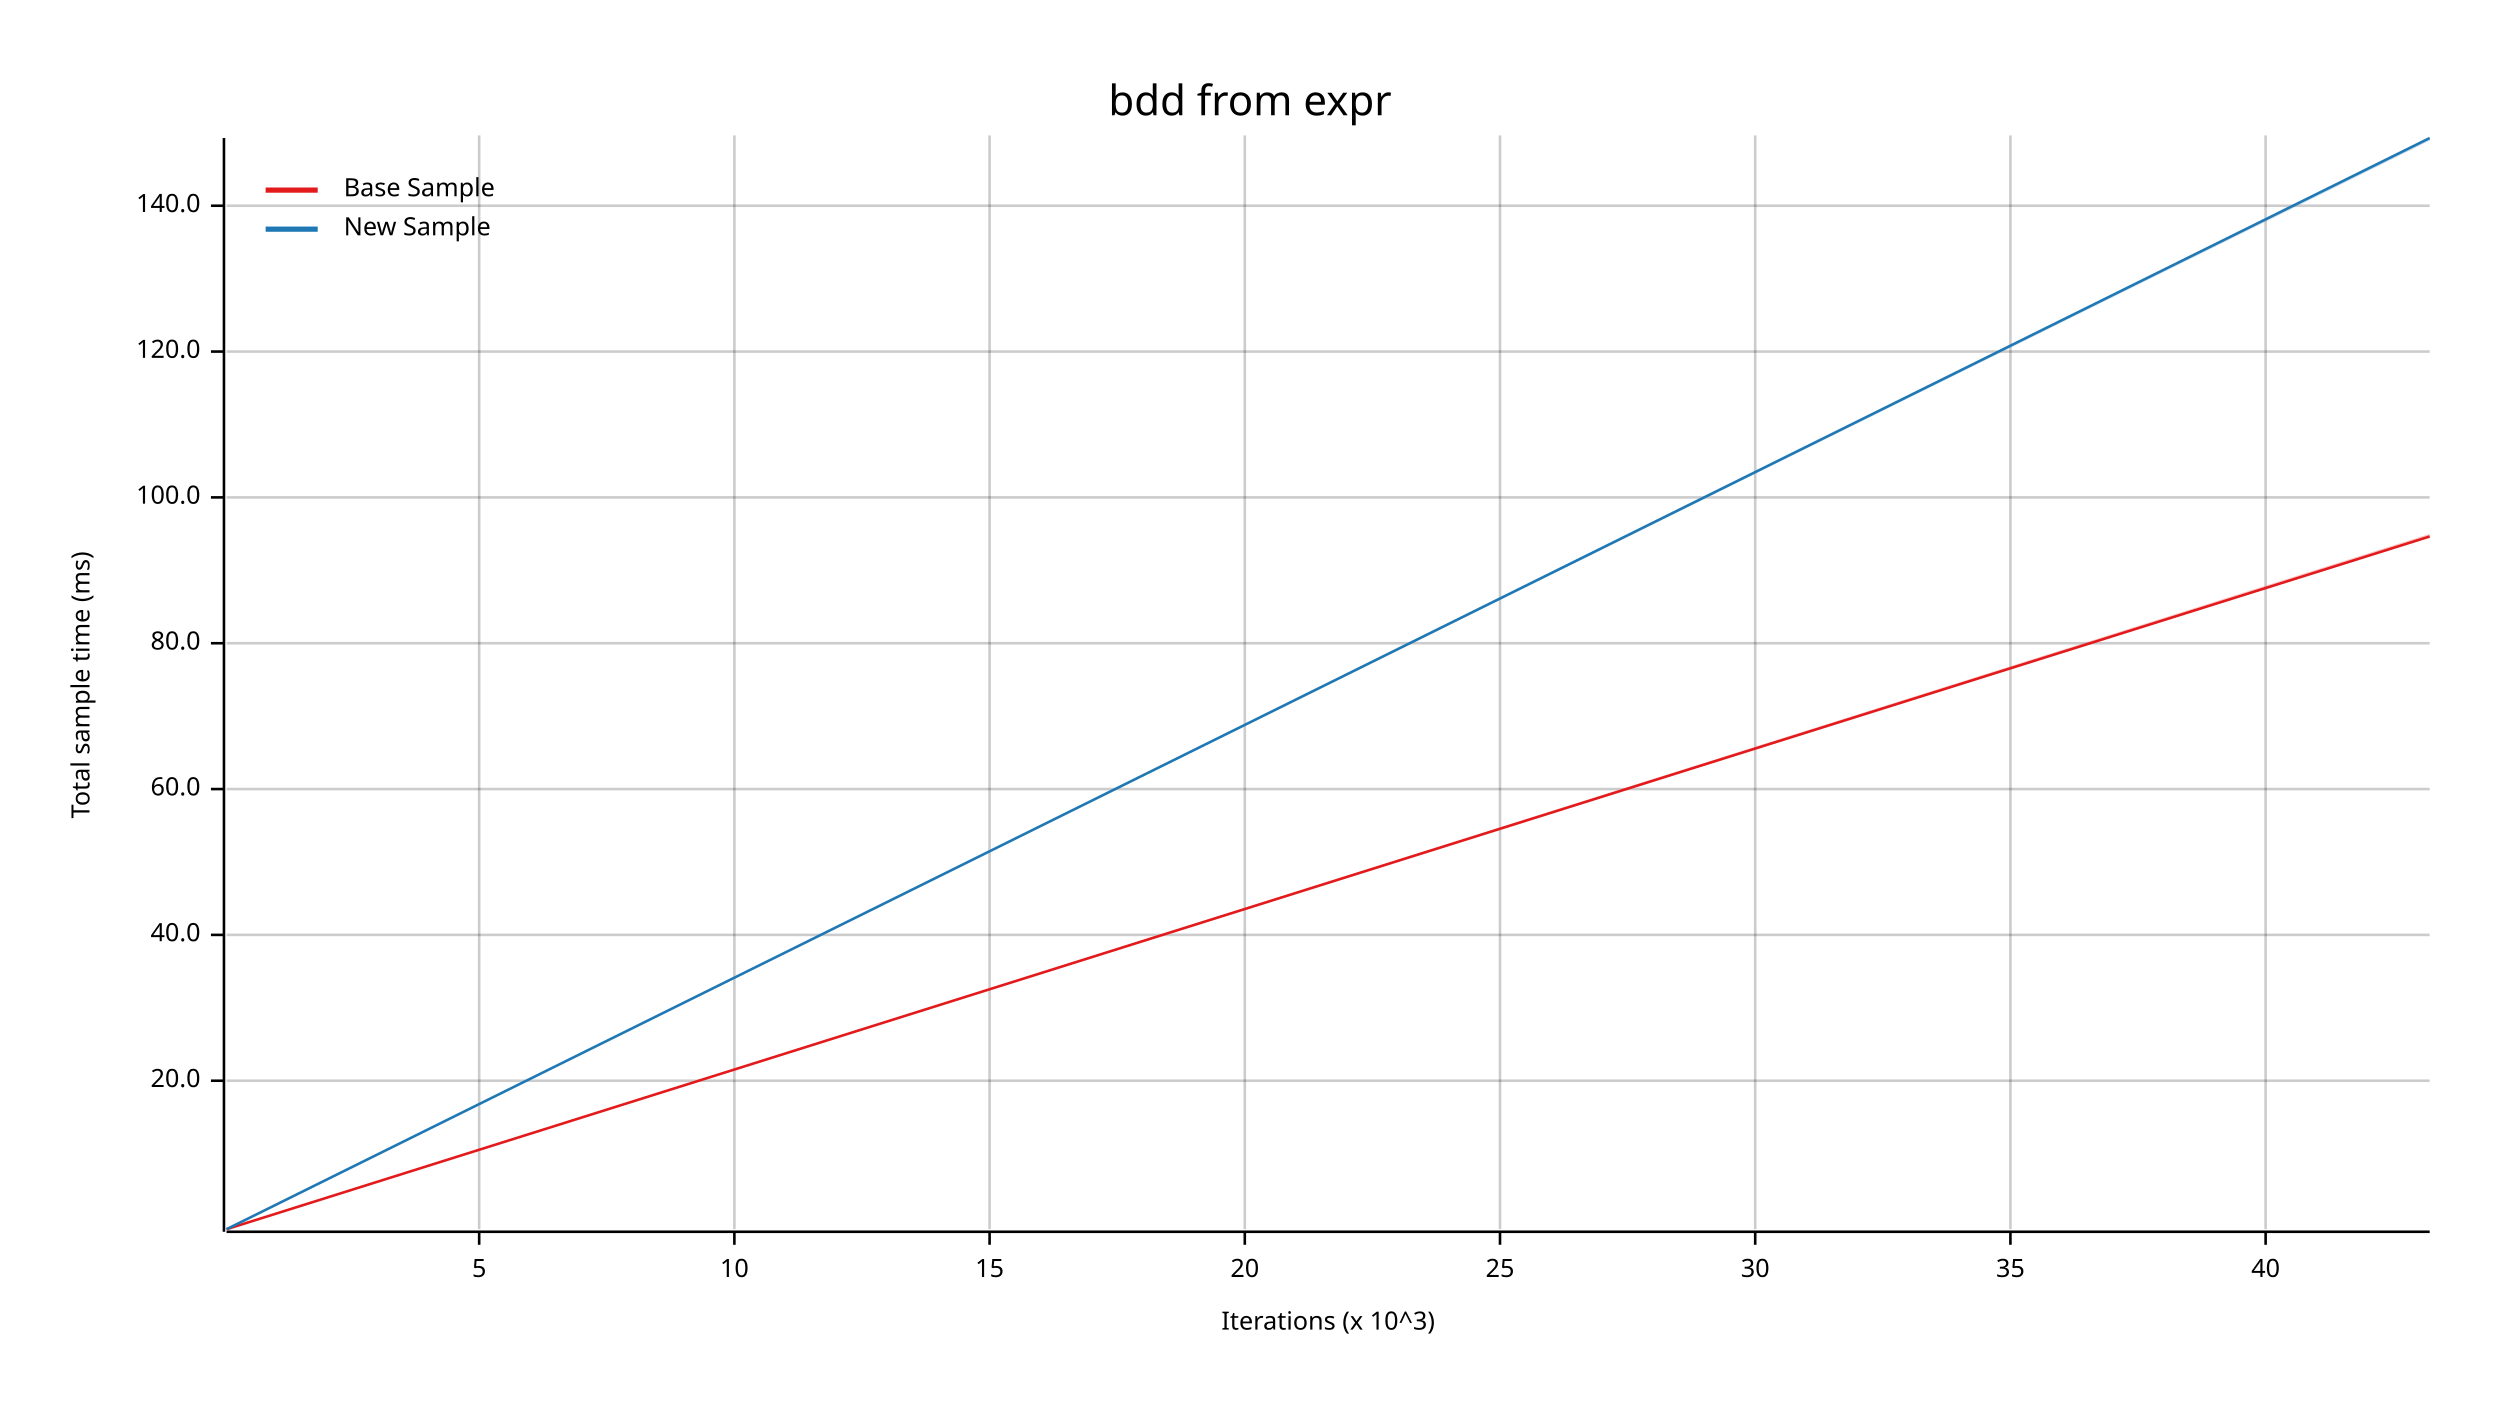
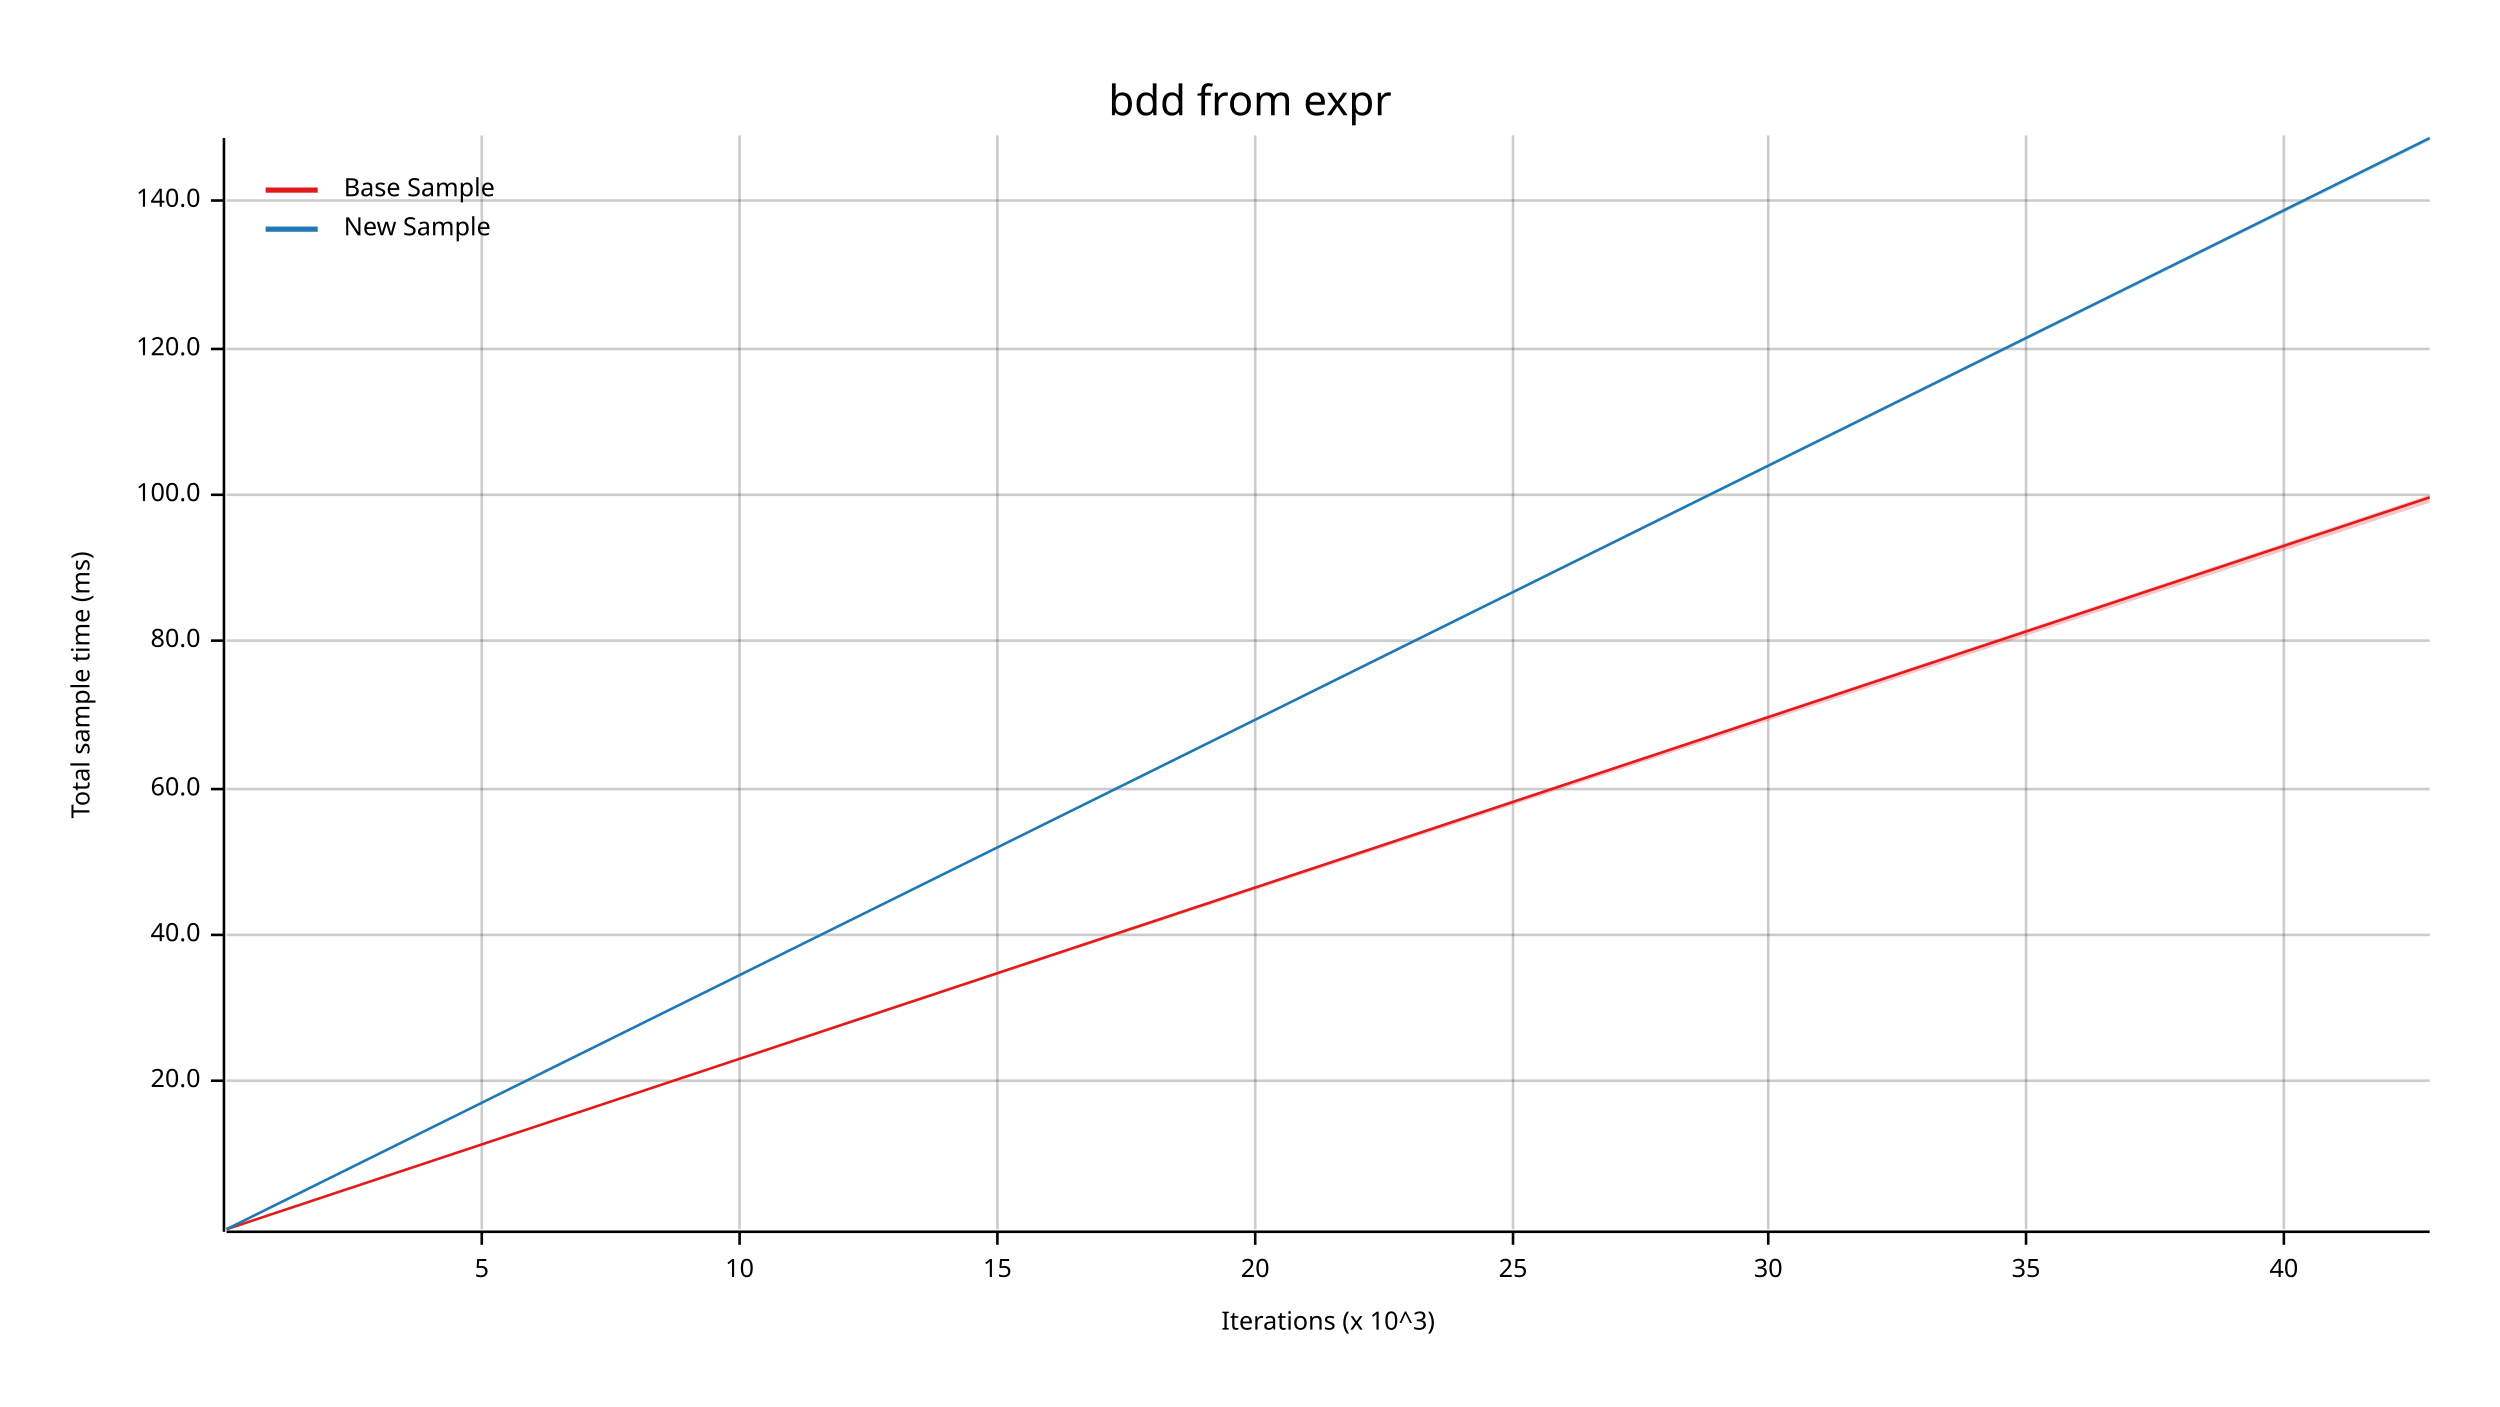
<svg xmlns="http://www.w3.org/2000/svg" width="960" height="540" viewBox="0 0 960 540">
  <text x="480" y="32" dy="0.76em" text-anchor="middle" font-family="sans-serif" font-size="16.129" opacity="1" fill="#000000">
bdd from expr
</text>
  <text x="27" y="263" dy="0.76em" text-anchor="middle" font-family="sans-serif" font-size="9.677" opacity="1" fill="#000000" transform="rotate(270, 27, 263)">
Total sample time (ms)
</text>
  <text x="510" y="513" dy="-0.5ex" text-anchor="middle" font-family="sans-serif" font-size="9.677" opacity="1" fill="#000000">
Iterations (x 10^3)
</text>
-   <line opacity="0.2" stroke="#000000" stroke-width="1" x1="184" y1="472" x2="184" y2="52" />
-   <line opacity="0.2" stroke="#000000" stroke-width="1" x1="282" y1="472" x2="282" y2="52" />
-   <line opacity="0.2" stroke="#000000" stroke-width="1" x1="380" y1="472" x2="380" y2="52" />
-   <line opacity="0.2" stroke="#000000" stroke-width="1" x1="478" y1="472" x2="478" y2="52" />
-   <line opacity="0.2" stroke="#000000" stroke-width="1" x1="576" y1="472" x2="576" y2="52" />
-   <line opacity="0.2" stroke="#000000" stroke-width="1" x1="674" y1="472" x2="674" y2="52" />
-   <line opacity="0.2" stroke="#000000" stroke-width="1" x1="772" y1="472" x2="772" y2="52" />
-   <line opacity="0.2" stroke="#000000" stroke-width="1" x1="870" y1="472" x2="870" y2="52" />
+   <line opacity="0.2" stroke="#000000" stroke-width="1" x1="185" y1="472" x2="185" y2="52" />
+   <line opacity="0.2" stroke="#000000" stroke-width="1" x1="284" y1="472" x2="284" y2="52" />
+   <line opacity="0.2" stroke="#000000" stroke-width="1" x1="383" y1="472" x2="383" y2="52" />
+   <line opacity="0.2" stroke="#000000" stroke-width="1" x1="482" y1="472" x2="482" y2="52" />
+   <line opacity="0.2" stroke="#000000" stroke-width="1" x1="581" y1="472" x2="581" y2="52" />
+   <line opacity="0.2" stroke="#000000" stroke-width="1" x1="679" y1="472" x2="679" y2="52" />
+   <line opacity="0.2" stroke="#000000" stroke-width="1" x1="778" y1="472" x2="778" y2="52" />
+   <line opacity="0.2" stroke="#000000" stroke-width="1" x1="877" y1="472" x2="877" y2="52" />
  <line opacity="0.2" stroke="#000000" stroke-width="1" x1="87" y1="415" x2="933" y2="415" />
  <line opacity="0.2" stroke="#000000" stroke-width="1" x1="87" y1="359" x2="933" y2="359" />
  <line opacity="0.2" stroke="#000000" stroke-width="1" x1="87" y1="303" x2="933" y2="303" />
-   <line opacity="0.2" stroke="#000000" stroke-width="1" x1="87" y1="247" x2="933" y2="247" />
-   <line opacity="0.2" stroke="#000000" stroke-width="1" x1="87" y1="191" x2="933" y2="191" />
-   <line opacity="0.2" stroke="#000000" stroke-width="1" x1="87" y1="135" x2="933" y2="135" />
-   <line opacity="0.2" stroke="#000000" stroke-width="1" x1="87" y1="79" x2="933" y2="79" />
+   <line opacity="0.2" stroke="#000000" stroke-width="1" x1="87" y1="246" x2="933" y2="246" />
+   <line opacity="0.2" stroke="#000000" stroke-width="1" x1="87" y1="190" x2="933" y2="190" />
+   <line opacity="0.2" stroke="#000000" stroke-width="1" x1="87" y1="134" x2="933" y2="134" />
+   <line opacity="0.2" stroke="#000000" stroke-width="1" x1="87" y1="77" x2="933" y2="77" />
  <polyline fill="none" opacity="1" stroke="#000000" stroke-width="1" points="86,53 86,473 " />
  <text x="77" y="415" dy="0.5ex" text-anchor="end" font-family="sans-serif" font-size="9.677" opacity="1" fill="#000000">
20.0
</text>
  <polyline fill="none" opacity="1" stroke="#000000" stroke-width="1" points="81,415 86,415 " />
  <text x="77" y="359" dy="0.5ex" text-anchor="end" font-family="sans-serif" font-size="9.677" opacity="1" fill="#000000">
40.0
</text>
  <polyline fill="none" opacity="1" stroke="#000000" stroke-width="1" points="81,359 86,359 " />
  <text x="77" y="303" dy="0.5ex" text-anchor="end" font-family="sans-serif" font-size="9.677" opacity="1" fill="#000000">
60.0
</text>
  <polyline fill="none" opacity="1" stroke="#000000" stroke-width="1" points="81,303 86,303 " />
-   <text x="77" y="247" dy="0.5ex" text-anchor="end" font-family="sans-serif" font-size="9.677" opacity="1" fill="#000000">
+   <text x="77" y="246" dy="0.5ex" text-anchor="end" font-family="sans-serif" font-size="9.677" opacity="1" fill="#000000">
80.0
</text>
-   <polyline fill="none" opacity="1" stroke="#000000" stroke-width="1" points="81,247 86,247 " />
-   <text x="77" y="191" dy="0.5ex" text-anchor="end" font-family="sans-serif" font-size="9.677" opacity="1" fill="#000000">
+   <polyline fill="none" opacity="1" stroke="#000000" stroke-width="1" points="81,246 86,246 " />
+   <text x="77" y="190" dy="0.5ex" text-anchor="end" font-family="sans-serif" font-size="9.677" opacity="1" fill="#000000">
100.0
</text>
-   <polyline fill="none" opacity="1" stroke="#000000" stroke-width="1" points="81,191 86,191 " />
-   <text x="77" y="135" dy="0.5ex" text-anchor="end" font-family="sans-serif" font-size="9.677" opacity="1" fill="#000000">
+   <polyline fill="none" opacity="1" stroke="#000000" stroke-width="1" points="81,190 86,190 " />
+   <text x="77" y="134" dy="0.5ex" text-anchor="end" font-family="sans-serif" font-size="9.677" opacity="1" fill="#000000">
120.0
</text>
-   <polyline fill="none" opacity="1" stroke="#000000" stroke-width="1" points="81,135 86,135 " />
-   <text x="77" y="79" dy="0.5ex" text-anchor="end" font-family="sans-serif" font-size="9.677" opacity="1" fill="#000000">
+   <polyline fill="none" opacity="1" stroke="#000000" stroke-width="1" points="81,134 86,134 " />
+   <text x="77" y="77" dy="0.5ex" text-anchor="end" font-family="sans-serif" font-size="9.677" opacity="1" fill="#000000">
140.0
</text>
-   <polyline fill="none" opacity="1" stroke="#000000" stroke-width="1" points="81,79 86,79 " />
+   <polyline fill="none" opacity="1" stroke="#000000" stroke-width="1" points="81,77 86,77 " />
  <polyline fill="none" opacity="1" stroke="#000000" stroke-width="1" points="87,473 933,473 " />
-   <text x="184" y="483" dy="0.76em" text-anchor="middle" font-family="sans-serif" font-size="9.677" opacity="1" fill="#000000">
+   <text x="185" y="483" dy="0.76em" text-anchor="middle" font-family="sans-serif" font-size="9.677" opacity="1" fill="#000000">
5
</text>
-   <polyline fill="none" opacity="1" stroke="#000000" stroke-width="1" points="184,473 184,478 " />
-   <text x="282" y="483" dy="0.76em" text-anchor="middle" font-family="sans-serif" font-size="9.677" opacity="1" fill="#000000">
+   <polyline fill="none" opacity="1" stroke="#000000" stroke-width="1" points="185,473 185,478 " />
+   <text x="284" y="483" dy="0.76em" text-anchor="middle" font-family="sans-serif" font-size="9.677" opacity="1" fill="#000000">
10
</text>
-   <polyline fill="none" opacity="1" stroke="#000000" stroke-width="1" points="282,473 282,478 " />
-   <text x="380" y="483" dy="0.76em" text-anchor="middle" font-family="sans-serif" font-size="9.677" opacity="1" fill="#000000">
+   <polyline fill="none" opacity="1" stroke="#000000" stroke-width="1" points="284,473 284,478 " />
+   <text x="383" y="483" dy="0.76em" text-anchor="middle" font-family="sans-serif" font-size="9.677" opacity="1" fill="#000000">
15
</text>
-   <polyline fill="none" opacity="1" stroke="#000000" stroke-width="1" points="380,473 380,478 " />
-   <text x="478" y="483" dy="0.76em" text-anchor="middle" font-family="sans-serif" font-size="9.677" opacity="1" fill="#000000">
+   <polyline fill="none" opacity="1" stroke="#000000" stroke-width="1" points="383,473 383,478 " />
+   <text x="482" y="483" dy="0.76em" text-anchor="middle" font-family="sans-serif" font-size="9.677" opacity="1" fill="#000000">
20
</text>
-   <polyline fill="none" opacity="1" stroke="#000000" stroke-width="1" points="478,473 478,478 " />
-   <text x="576" y="483" dy="0.76em" text-anchor="middle" font-family="sans-serif" font-size="9.677" opacity="1" fill="#000000">
+   <polyline fill="none" opacity="1" stroke="#000000" stroke-width="1" points="482,473 482,478 " />
+   <text x="581" y="483" dy="0.76em" text-anchor="middle" font-family="sans-serif" font-size="9.677" opacity="1" fill="#000000">
25
</text>
-   <polyline fill="none" opacity="1" stroke="#000000" stroke-width="1" points="576,473 576,478 " />
-   <text x="674" y="483" dy="0.76em" text-anchor="middle" font-family="sans-serif" font-size="9.677" opacity="1" fill="#000000">
+   <polyline fill="none" opacity="1" stroke="#000000" stroke-width="1" points="581,473 581,478 " />
+   <text x="679" y="483" dy="0.76em" text-anchor="middle" font-family="sans-serif" font-size="9.677" opacity="1" fill="#000000">
30
</text>
-   <polyline fill="none" opacity="1" stroke="#000000" stroke-width="1" points="674,473 674,478 " />
-   <text x="772" y="483" dy="0.76em" text-anchor="middle" font-family="sans-serif" font-size="9.677" opacity="1" fill="#000000">
+   <polyline fill="none" opacity="1" stroke="#000000" stroke-width="1" points="679,473 679,478 " />
+   <text x="778" y="483" dy="0.76em" text-anchor="middle" font-family="sans-serif" font-size="9.677" opacity="1" fill="#000000">
35
</text>
-   <polyline fill="none" opacity="1" stroke="#000000" stroke-width="1" points="772,473 772,478 " />
-   <text x="870" y="483" dy="0.76em" text-anchor="middle" font-family="sans-serif" font-size="9.677" opacity="1" fill="#000000">
+   <polyline fill="none" opacity="1" stroke="#000000" stroke-width="1" points="778,473 778,478 " />
+   <text x="877" y="483" dy="0.76em" text-anchor="middle" font-family="sans-serif" font-size="9.677" opacity="1" fill="#000000">
40
</text>
-   <polyline fill="none" opacity="1" stroke="#000000" stroke-width="1" points="870,473 870,478 " />
-   <polyline fill="none" opacity="1" stroke="#E31A1C" stroke-width="1" points="87,472 933,206 " />
-   <polygon opacity="0.25" fill="#E31A1C" points="87,472 933,206 933,205 " />
+   <polyline fill="none" opacity="1" stroke="#000000" stroke-width="1" points="877,473 877,478 " />
+   <polyline fill="none" opacity="1" stroke="#E31A1C" stroke-width="1" points="87,472 933,191 " />
+   <polygon opacity="0.25" fill="#E31A1C" points="87,472 933,193 933,190 " />
  <polyline fill="none" opacity="1" stroke="#1F78B4" stroke-width="1" points="87,472 933,53 " />
  <polygon opacity="0.25" fill="#1F78B4" points="87,472 933,54 933,53 " />
  <text x="132" y="68" dy="0.76em" text-anchor="start" font-family="sans-serif" font-size="9.677" opacity="1" fill="#000000">
Base Sample
</text>
  <text x="132" y="83" dy="0.76em" text-anchor="start" font-family="sans-serif" font-size="9.677" opacity="1" fill="#000000">
New Sample
</text>
  <polyline fill="none" opacity="1" stroke="#E31A1C" stroke-width="2" points="102,73 122,73 " />
  <polyline fill="none" opacity="1" stroke="#1F78B4" stroke-width="2" points="102,88 122,88 " />
</svg>
